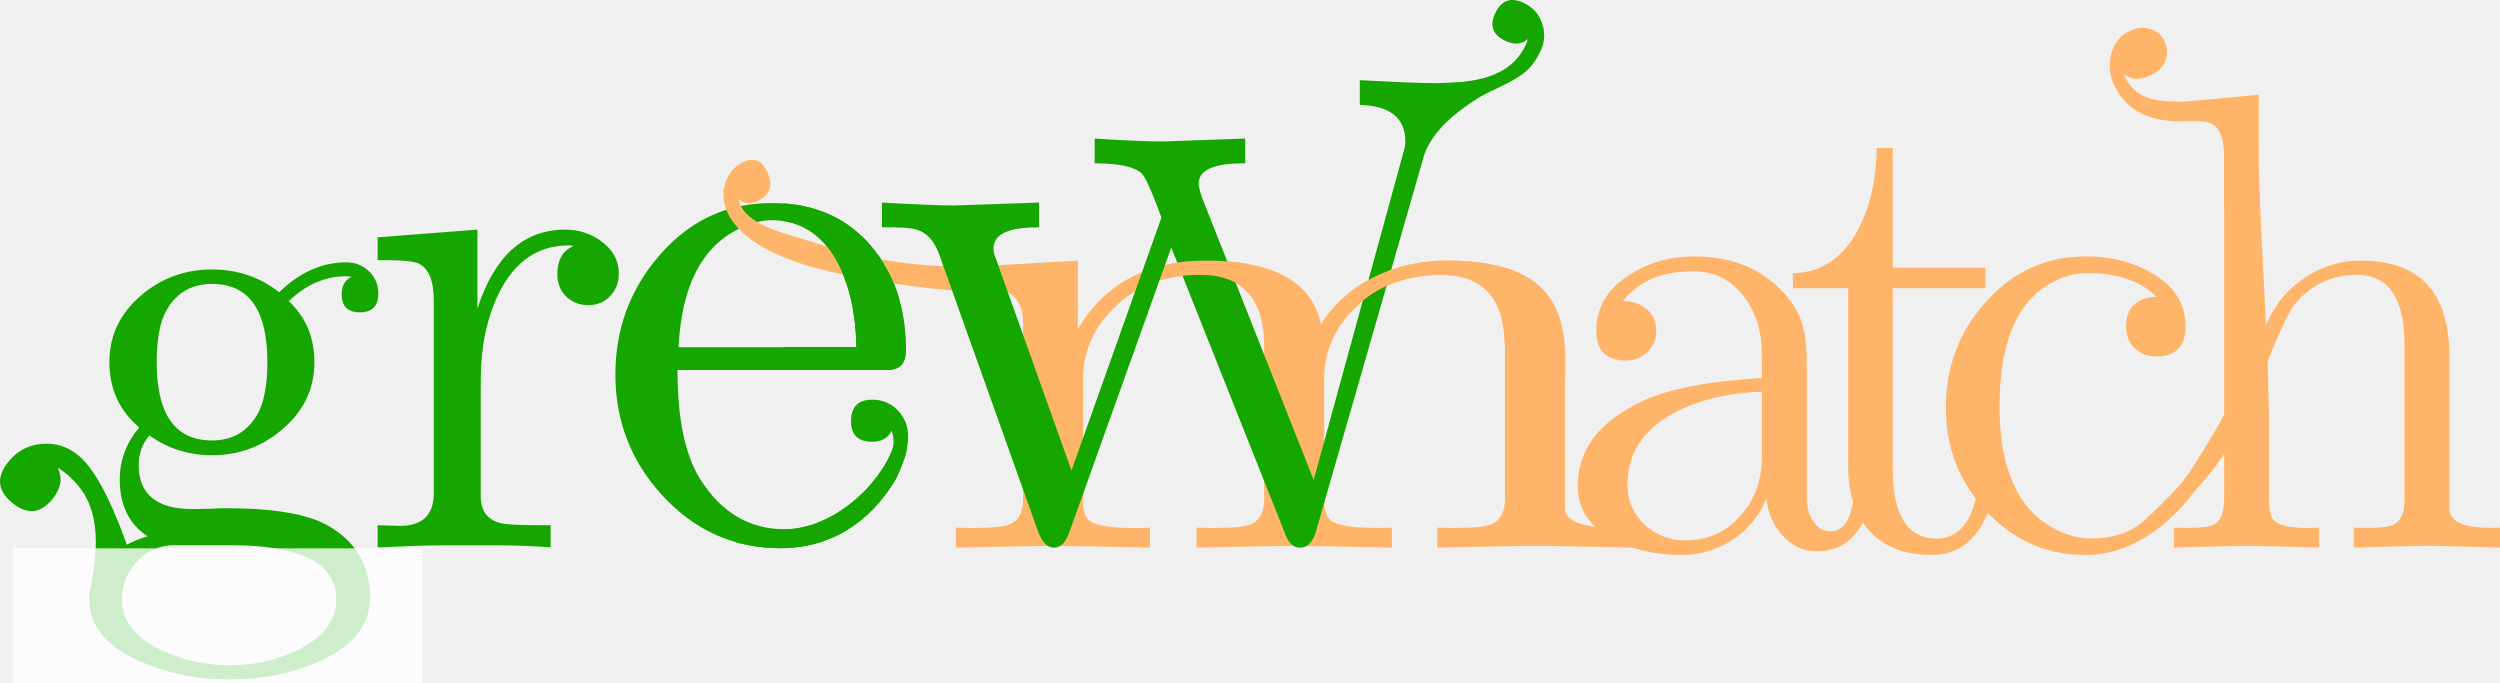
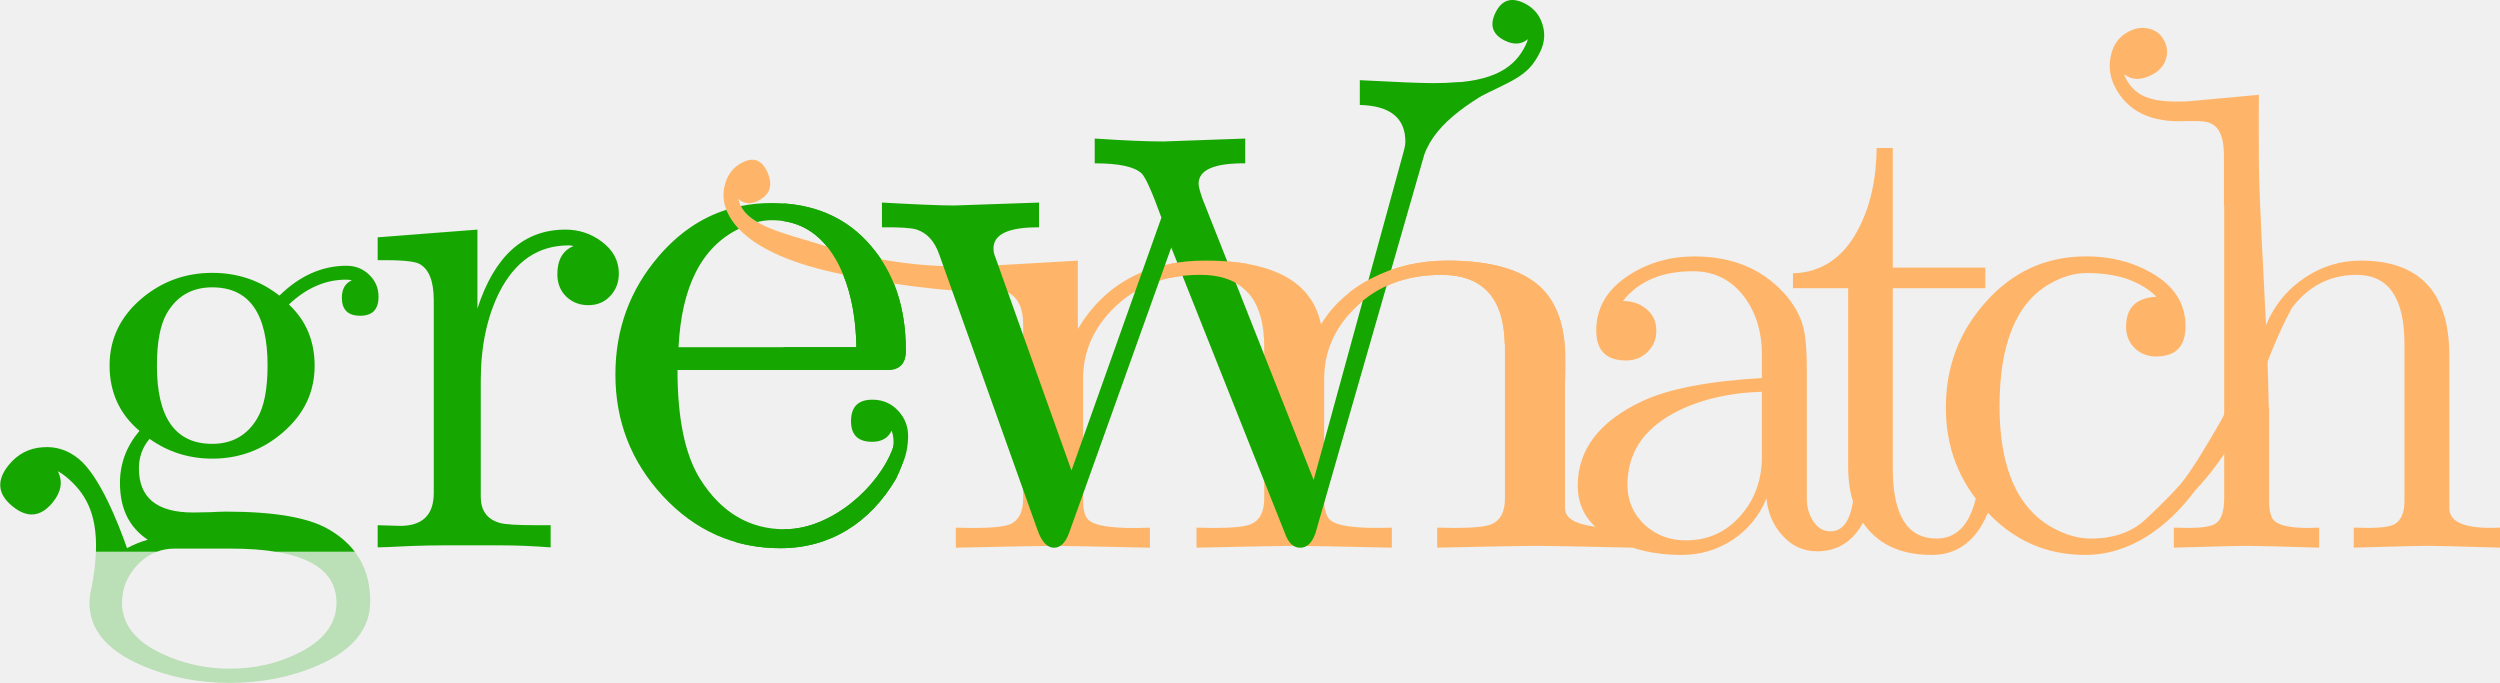
<svg xmlns="http://www.w3.org/2000/svg" width="129.914mm" height="35.49mm" viewBox="0 0 129.914 35.49" version="1.1" id="svg18941">
  <defs id="defs18938" />
  <g id="layer1" transform="translate(-90.14032,-147.9356)">
    <path id="path12998-8" style="font-size:32.292px;line-height:1.25;font-family:Symbola;-inkscape-font-specification:Symbola;font-variation-settings:normal;letter-spacing:-4.807px;word-spacing:-1.828px;vector-effect:none;fill:#ffb569;fill-opacity:1;stroke:#ffb569;stroke-width:0;stroke-linecap:butt;stroke-linejoin:miter;stroke-miterlimit:4;stroke-dasharray:none;stroke-dashoffset:0;stroke-opacity:1;-inkscape-stroke:none;stop-color:#000000" d="m 201.51,149.383 c -0.242,-0.005 -0.485,0.055 -0.73,0.179 h -5.3e-4 c -0.517,0.262 -0.835,0.696 -0.954,1.299 -0.114,0.548 -0.044,1.071 0.209,1.569 0.662,1.304 1.907,1.902 3.733,1.795 0.912,-0.01 1.09,0.04 1.313,0.15 0.419,0.22 0.628,0.764 0.628,1.633 v 2.604 h 0.013 v 15.228 c 0,0.673 -0.152,1.109 -0.457,1.308 -0.231,0.147 -0.704,0.221 -1.419,0.221 -0.179,0 -0.426,-0.005 -0.741,-0.015 v 1.041 c 2.165,-0.063 3.427,-0.095 3.784,-0.095 0.41,0 1.666,0.032 3.768,0.095 v -1.041 c -1.409,0.074 -2.223,-0.095 -2.444,-0.505 -0.105,-0.2 -0.158,-0.504 -0.158,-0.914 v -4.833 h -0.017 c -0.07,-4.205 -0.378,-7.97 -0.5,-11.957 -0.008,-0.254 -0.013,-0.508 -0.015,-0.762 -0.011,-1.174 0,-3.521 0,-3.521 l -3.756,0.345 c -1.546,0.044 -2.595,-0.092 -3.168,-1.22 -0.034,-0.066 -0.054,-0.129 -0.061,-0.188 0.38,0.308 0.855,0.317 1.425,0.027 0.356,-0.181 0.595,-0.438 0.717,-0.771 0.118,-0.342 0.095,-0.675 -0.07,-0.998 -0.169,-0.332 -0.426,-0.54 -0.772,-0.626 -0.109,-0.029 -0.219,-0.045 -0.329,-0.048 z" />
    <path id="path1479-60-7" d="m 127.929,158.937 c 0.585,1.309 2.144,2.103 3.529,2.596 2.911,1.037 8.84,1.66 9.089,1.496 0.198,-0.13 2.041,-1.33 0.025,-1.265 -2.784,0.09 -5.491,-0.384 -8.09,-1.211 -1.376,-0.438 -3.376,-0.855 -3.867,-1.953 -0.052,-0.116 -0.089,-0.227 -0.113,-0.332 0.304,0.28 0.665,0.306 1.085,0.076 0.582,-0.319 0.726,-0.805 0.434,-1.459 -0.293,-0.654 -0.744,-0.814 -1.355,-0.48 -0.429,0.235 -0.711,0.6 -0.846,1.094 -0.14,0.484 -0.103,0.963 0.109,1.438 z" style="font-style:normal;font-variant:normal;font-weight:normal;font-stretch:normal;font-size:92.348px;line-height:124%;font-family:Symbola;-inkscape-font-specification:Symbola;font-variation-settings:normal;letter-spacing:0px;word-spacing:0px;vector-effect:none;fill:#ffb569;fill-opacity:1;stroke:#ffb569;stroke-width:0;stroke-linecap:butt;stroke-linejoin:miter;stroke-miterlimit:4;stroke-dasharray:none;stroke-dashoffset:0;stroke-opacity:1;-inkscape-stroke:none;stop-color:#000000" />
    <path d="m 174.978,176.395 q -4.17,-0.095 -5.012,-0.095 -0.842,0 -5.139,0.095 v -1.041 q 0.548,0.016 0.906,0.016 1.495,0 1.938,-0.205 0.674,-0.3 0.674,-1.324 v -7.868 q 0,-3.753 -3.306,-3.753 -2.738,0 -4.486,1.719 -1.601,1.577 -1.601,3.69 v 6.323 q 0,0.615 0.253,0.946 0.442,0.552 3.264,0.457 v 1.041 q -4.17,-0.095 -5.096,-0.095 -0.737,0 -5.054,0.095 v -1.041 q 0.548,0.016 0.906,0.016 1.495,0 1.938,-0.205 0.674,-0.3 0.674,-1.324 v -7.868 q 0,-3.753 -3.327,-3.753 -2.738,0 -4.486,1.719 -1.601,1.577 -1.601,3.69 v 6.26 q 0,0.741 0.232,1.009 0.463,0.568 3.243,0.457 v 1.041 q -4.17,-0.095 -5.033,-0.095 -0.737,0 -5.054,0.095 v -1.041 q 0.548,0.016 0.906,0.016 1.474,0 1.938,-0.205 0.653,-0.3 0.653,-1.324 v -9.051 q 0,-1.372 -0.927,-1.719 -0.526,-0.189 -2.569,-0.158 v -1.072 l 6.339,-0.363 v 3.548 q 2.127,-3.548 6.655,-3.548 5.286,0 5.981,3.311 0.906,-1.498 2.654,-2.397 1.769,-0.915 3.917,-0.915 3.327,0 4.802,1.34 1.327,1.214 1.327,3.768 0,0.221 0,0.662 -0.021,0.426 -0.021,0.646 v 6.449 q 0,1.151 3.517,1.009 z" style="font-size:32.292px;line-height:1.25;font-family:Symbola;-inkscape-font-specification:Symbola;font-variation-settings:normal;letter-spacing:-4.807px;word-spacing:-1.828px;vector-effect:none;fill:#ffb569;fill-opacity:1;stroke:#ffb569;stroke-width:0;stroke-linecap:butt;stroke-linejoin:miter;stroke-miterlimit:4;stroke-dasharray:none;stroke-dashoffset:0;stroke-opacity:1;-inkscape-stroke:none;stop-color:#000000" id="path12990" />
    <path d="m 187.343,173.399 q 0,1.309 -0.725,2.207 -0.773,0.978 -2.05,0.978 -1.088,0 -1.829,-0.851 -0.694,-0.773 -0.804,-1.892 -0.552,1.34 -1.75,2.144 -1.198,0.788 -2.665,0.788 -2.018,0 -3.516,-0.788 -1.876,-0.978 -1.876,-2.807 0,-2.822 3.359,-4.399 2.066,-0.962 6.212,-1.198 v -1.23 q 0,-1.734 -0.899,-2.964 -1.009,-1.356 -2.681,-1.356 -2.428,0 -3.642,1.545 0.725,0 1.23,0.426 0.505,0.41 0.505,1.12 0,0.662 -0.457,1.104 -0.442,0.442 -1.12,0.442 -1.545,0 -1.545,-1.561 0,-1.782 1.719,-2.885 1.498,-0.962 3.39,-0.962 2.885,0 4.62,1.876 0.788,0.851 1.041,1.845 0.173,0.71 0.173,2.129 v 6.733 q 0,0.631 0.3,1.12 0.347,0.583 0.93,0.583 1.246,0 1.246,-2.759 0,-0.442 -0.032,-1.261 h 0.867 z m -5.645,-1.734 v -3.374 q -2.696,0.095 -4.588,1.119 -2.397,1.293 -2.397,3.721 0,1.23 0.883,2.066 0.899,0.82 2.144,0.82 1.75,0 2.885,-1.324 1.072,-1.246 1.072,-3.027 z" style="font-size:32.292px;line-height:1.25;font-family:Symbola;-inkscape-font-specification:Symbola;font-variation-settings:normal;letter-spacing:-4.807px;word-spacing:-1.828px;vector-effect:none;fill:#ffb569;fill-opacity:1;stroke:#ffb569;stroke-width:0;stroke-linecap:butt;stroke-linejoin:miter;stroke-miterlimit:4;stroke-dasharray:none;stroke-dashoffset:0;stroke-opacity:1;-inkscape-stroke:none;stop-color:#000000" id="path12992" />
    <path d="m 193.862,172.216 q 0,1.782 -0.757,3.043 -0.915,1.514 -2.586,1.514 -2.081,0 -3.217,-1.23 -1.12,-1.23 -1.12,-3.327 v -9.303 h -2.87 v -0.773 q 2.239,-0.079 3.39,-2.286 0.93,-1.75 0.962,-4.226 h 0.836 v 6.212 h 4.809 v 1.072 h -4.809 v 9.366 q 0,3.642 2.271,3.642 2.286,0 2.286,-4.573 0,-0.284 -0.016,-1.056 h 0.82 z" style="font-size:32.292px;line-height:1.25;font-family:Symbola;-inkscape-font-specification:Symbola;font-variation-settings:normal;letter-spacing:-4.807px;word-spacing:-1.828px;vector-effect:none;fill:#ffb569;fill-opacity:1;stroke:#ffb569;stroke-width:0;stroke-linecap:butt;stroke-linejoin:miter;stroke-miterlimit:4;stroke-dasharray:none;stroke-dashoffset:0;stroke-opacity:1;-inkscape-stroke:none;stop-color:#000000" id="path12994" />
    <path id="path1479-6-8" d="m 137.331,170.653 c -0.032,1.46 -0.742,2.162 -1.533,3.346 -0.175,0.262 -0.274,-0.592 0.265,-1.317 0.406,-0.351 0.364,-0.557 0.51,-1.705 0.003,-0.482 -0.08,-0.567 -0.101,-0.661 -0.185,0.396 -0.537,0.589 -1.055,0.578 -0.718,-0.016 -1.069,-0.388 -1.053,-1.118 0.016,-0.73 0.401,-1.087 1.154,-1.07 0.53,0.011 0.967,0.21 1.312,0.594 0.345,0.373 0.512,0.824 0.501,1.353 z" style="font-style:normal;font-variant:normal;font-weight:normal;font-stretch:normal;font-size:92.348px;line-height:124%;font-family:Symbola;-inkscape-font-specification:Symbola;letter-spacing:0px;word-spacing:0px;vector-effect:none;fill:#15a700;fill-opacity:1;stroke:none;stroke-width:0.437px;stroke-linecap:butt;stroke-linejoin:miter;stroke-miterlimit:4;stroke-dasharray:none;stroke-dashoffset:0;stroke-opacity:1" />
    <path id="path1531-6" style="font-style:normal;font-variant:normal;font-weight:normal;font-stretch:normal;font-size:109.493px;line-height:124%;font-family:Symbola;-inkscape-font-specification:Symbola;letter-spacing:0px;word-spacing:0px;fill:#15a700;fill-opacity:1;stroke:none;stroke-width:0;stroke-linecap:butt;stroke-linejoin:miter;stroke-miterlimit:4;stroke-dasharray:none;stroke-opacity:1" d="m 130.232,158.486 c -0.553,0 -1.084,0.052 -1.595,0.157 0.164,0.334 0.47,0.605 0.855,0.831 0.258,-0.063 0.505,-0.095 0.741,-0.095 1.18,0 2.14,0.455 2.88,1.365 0.926,0.272 1.865,0.499 2.816,0.669 -0.159,-0.238 -0.332,-0.467 -0.519,-0.685 -1.264,-1.495 -2.99,-2.242 -5.177,-2.242 z m -2.345,0.351 c -1.322,0.421 -2.491,1.221 -3.507,2.401 -1.507,1.75 -2.26,3.804 -2.26,6.161 0,2.43 0.82,4.533 2.461,6.307 1.677,1.811 3.719,2.716 6.125,2.716 2.576,0 4.664,-1.332 6.001,-3.617 0.178,-0.409 0.583,-1.12 0.175,-1.413 -0.164,0.178 0.199,-1.683 -0.325,-0.212 -0.737,2.069 -3.226,4.258 -5.632,4.258 -1.847,0 -3.317,-0.875 -4.411,-2.625 -0.778,-1.252 -1.167,-3.135 -1.167,-5.651 h 10.901 c 0.644,0 0.966,-0.334 0.966,-1.003 0,-1.306 -0.207,-2.469 -0.622,-3.49 -0.862,-0.129 -1.773,-0.286 -2.64,-0.469 0.44,1.076 0.671,2.334 0.691,3.777 h -9.242 c 0.156,-3.153 1.201,-5.203 3.133,-6.151 -0.251,-0.267 -0.458,-0.562 -0.605,-0.89 -0.015,-0.033 -0.029,-0.066 -0.042,-0.099 z" />
    <path id="path1531-6-3" style="font-style:normal;font-variant:normal;font-weight:normal;font-stretch:normal;font-size:109.493px;line-height:124%;font-family:Symbola;-inkscape-font-specification:Symbola;letter-spacing:0px;word-spacing:0px;fill:#15a700;fill-opacity:1;stroke:none;stroke-width:0.437px;stroke-linecap:butt;stroke-linejoin:miter;stroke-opacity:1" d="m 130.857,158.507 v 0.918 c 1.214,0.184 2.16,0.921 2.838,2.214 0.608,1.191 0.923,2.637 0.948,4.338 h -3.785 v 1.185 h 5.389 c 0.644,0 0.966,-0.334 0.966,-1.003 0,-2.224 -0.601,-4.035 -1.805,-5.432 -1.141,-1.349 -2.658,-2.089 -4.551,-2.221 z m 5.962,12.103 c -0.039,0.006 -0.116,0.156 -0.263,0.57 -0.737,2.069 -3.226,4.258 -5.632,4.258 -0.022,0 -0.044,-7.8e-4 -0.067,-0.001 v 0.65 h -2.554 c 0.756,0.224 1.556,0.336 2.402,0.336 2.576,0 4.664,-1.332 6.001,-3.617 0.178,-0.409 0.583,-1.12 0.175,-1.413 -0.118,0.128 0.037,-0.797 -0.062,-0.782 z" />
    <path id="path892-3" style="font-style:normal;font-variant:normal;font-weight:normal;font-stretch:normal;font-size:104.85px;line-height:124%;font-family:Symbola;-inkscape-font-specification:Symbola;letter-spacing:0px;word-spacing:0px;fill:#15a700;fill-opacity:1;stroke:none;stroke-width:0;stroke-linecap:butt;stroke-linejoin:miter;stroke-miterlimit:4;stroke-dasharray:none;stroke-opacity:1" d="m 122.298,162.153 q 0,0.698 -0.454,1.17 -0.436,0.471 -1.135,0.471 -0.681,0 -1.152,-0.454 -0.454,-0.454 -0.454,-1.152 0,-1.117 0.838,-1.466 -0.105,-0.035 -0.244,-0.035 -2.374,0 -3.613,2.444 -0.96,1.938 -0.96,4.573 v 6.04 q 0,1.082 0.978,1.362 0.401,0.122 1.885,0.122 h 0.768 v 1.152 q -1.414,-0.105 -2.566,-0.105 h -3.037 q -0.663,0 -1.693,0.035 -1.396,0.07 -1.693,0.07 v -1.152 q 0.192,0 0.576,0.018 0.384,0.017 0.593,0.017 1.746,0 1.746,-1.711 v -10.019 q 0,-1.519 -0.785,-1.903 -0.419,-0.192 -2.13,-0.175 v -1.187 l 5.184,-0.401 v 4.102 q 1.327,-4.102 4.573,-4.102 1.047,0 1.868,0.611 0.908,0.663 0.908,1.676 z" />
    <g style="fill:#15a700;fill-opacity:1;stroke-width:0;stroke-miterlimit:4;stroke-dasharray:none" id="g1551-3" transform="matrix(0.340952,0,0,0.340952,-13.03366,229.8636)">
      <g aria-label="w" style="font-style:normal;font-weight:normal;font-size:104.85px;line-height:124%;font-family:sans-serif;letter-spacing:0px;word-spacing:0px;fill:#15a700;fill-opacity:1;stroke:none;stroke-width:0;stroke-linecap:butt;stroke-linejoin:miter;stroke-miterlimit:4;stroke-dasharray:none;stroke-opacity:1" id="text817-3-4-0-5-8-9-6-3" transform="matrix(1.085099,0,0,1.085099,148.7472,-21.55624)">
        <path d="m 355.594,-191.266 c -7.049,3.606 -12.103,6.852 -13.741,11.391 l -15.289,53.18 c -0.478,1.365 -1.195,2.048 -2.15,2.048 -0.956,0 -1.672,-0.683 -2.15,-2.048 l -15.958,-40.12 -14.321,40.017 c -0.512,1.433 -1.229,2.15 -2.15,2.15 -0.956,0 -1.724,-0.819 -2.304,-2.457 l -13.823,-38.755 c -0.648,-1.843 -1.707,-3.004 -3.174,-3.481 -0.785,-0.239 -2.406,-0.341 -4.864,-0.307 v -3.481 c 4.881,0.273 8.26,0.41 10.137,0.41 l 11.929,-0.41 v 3.481 c -4.266,-0.034 -6.4,0.956 -6.4,2.969 0,0.341 0.051,0.648 0.154,0.922 l 10.802,30.257 12.632,-35.512 c -1.297,-3.584 -2.219,-5.649 -2.765,-6.195 -0.99,-0.956 -3.191,-1.433 -6.604,-1.433 v -3.481 c 4.096,0.273 7.321,0.41 9.676,0.41 -0.034,0 3.789,-0.137 11.468,-0.41 v 3.481 c -4.369,-0.034 -6.553,0.922 -6.553,2.867 0,0.375 0.188,1.092 0.563,2.15 l 15.6,39.454 12.371,-45.142 c 0.268,-0.979 0.512,-1.741 0.512,-2.355 0,-3.345 -2.133,-5.068 -6.4,-5.171 v -3.481 c 5.154,0.273 8.567,0.41 10.239,0.41 2.321,0 4.983,-0.137 7.987,-0.41 z" style="font-style:normal;font-variant:normal;font-weight:normal;font-stretch:normal;font-family:Symbola;-inkscape-font-specification:Symbola;fill:#15a700;fill-opacity:1;stroke-width:0;stroke-miterlimit:4;stroke-dasharray:none" id="path1161-5-8" />
      </g>
      <path id="path1479-60" d="m 537.337,-232.367 c -1.9,3.838 -3.864,4.151 -11.371,7.857 -6.929,3.421 -6.268,-2.962 -3.409,-3.117 7.935,-0.151 10.958,-2.508 12.552,-5.727 0.169,-0.34 0.291,-0.665 0.367,-0.975 -0.985,0.823 -2.159,0.896 -3.52,0.222 -1.888,-0.935 -2.357,-2.362 -1.407,-4.281 0.95,-1.919 2.416,-2.388 4.397,-1.407 1.393,0.69 2.308,1.76 2.746,3.21 0.454,1.419 0.336,2.825 -0.354,4.218 z" style="font-style:normal;font-variant:normal;font-weight:normal;font-stretch:normal;font-size:92.348px;line-height:124%;font-family:Symbola;-inkscape-font-specification:Symbola;letter-spacing:0px;word-spacing:0px;opacity:1;fill:#15a700;fill-opacity:1;stroke:none;stroke-width:0;stroke-linecap:butt;stroke-linejoin:miter;stroke-miterlimit:4;stroke-dasharray:none;stroke-dashoffset:0;stroke-opacity:1" />
    </g>
-     <path id="path895-8" style="font-style:normal;font-variant:normal;font-weight:normal;font-stretch:normal;font-size:92.348px;line-height:124%;font-family:Symbola;-inkscape-font-specification:Symbola;letter-spacing:0px;word-spacing:0px;fill:#15a700;fill-opacity:1;stroke:none;stroke-width:0.369px;stroke-linecap:butt;stroke-linejoin:miter;stroke-opacity:1" d="m 108.139,161.569 c -1.271,0 -2.435,0.518 -3.49,1.553 -1.004,-0.789 -2.168,-1.184 -3.49,-1.184 -1.394,0 -2.619,0.446 -3.675,1.337 -1.107,0.943 -1.66,2.101 -1.66,3.475 0,1.394 0.518,2.527 1.553,3.398 -0.676,0.799 -1.014,1.701 -1.014,2.706 0,1.332 0.481,2.316 1.445,2.952 -0.388,0.112 -0.746,0.258 -1.077,0.438 -0.486,-1.384 -1.439,-3.761 -2.509,-4.638 -0.561,-0.46 -1.189,-0.661 -1.882,-0.604 -0.706,0.047 -1.289,0.351 -1.749,0.912 -0.654,0.798 -0.594,1.514 0.179,2.148 0.773,0.634 1.471,0.571 2.095,-0.19 0.45,-0.549 0.54,-1.091 0.269,-1.625 0.133,0.067 0.267,0.157 0.405,0.269 1.252,1.026 1.985,2.45 1.347,5.807 -0.07,0.243 -0.106,0.495 -0.106,0.757 0,1.394 0.907,2.48 2.721,3.259 1.404,0.605 2.921,0.907 4.551,0.907 1.671,0 3.203,-0.302 4.597,-0.907 1.814,-0.789 2.721,-1.901 2.721,-3.336 0,-1.671 -0.728,-2.921 -2.183,-3.751 -1.056,-0.605 -2.824,-0.907 -5.304,-0.907 -0.195,0 -0.482,0.01 -0.861,0.03 -0.379,0.01 -0.666,0.015 -0.861,0.015 -1.876,0 -2.813,-0.764 -2.813,-2.291 0,-0.584 0.184,-1.097 0.553,-1.537 0.963,0.687 2.05,1.03 3.259,1.03 1.394,0 2.613,-0.451 3.659,-1.353 1.107,-0.943 1.661,-2.101 1.661,-3.474 0,-1.291 -0.446,-2.353 -1.338,-3.183 0.912,-0.861 1.901,-1.291 2.967,-1.291 0.113,0 0.215,0.011 0.307,0.031 -0.348,0.154 -0.522,0.456 -0.522,0.907 0,0.625 0.317,0.938 0.953,0.938 0.635,0 0.953,-0.328 0.953,-0.984 0,-0.461 -0.164,-0.846 -0.492,-1.153 -0.318,-0.307 -0.707,-0.461 -1.168,-0.461 z m -6.98,1.122 c 1.917,0 2.875,1.353 2.875,4.059 0,1.23 -0.179,2.147 -0.538,2.752 -0.523,0.881 -1.302,1.322 -2.337,1.322 -1.917,0 -2.875,-1.353 -2.875,-4.059 0,-1.23 0.174,-2.142 0.523,-2.737 0.523,-0.892 1.307,-1.337 2.352,-1.337 z m -1.968,13.575 h 2.936 c 3.659,0 5.489,0.938 5.489,2.813 0,1.107 -0.676,1.988 -2.029,2.644 -1.086,0.523 -2.255,0.784 -3.505,0.784 -1.261,0 -2.445,-0.262 -3.552,-0.784 -1.373,-0.646 -2.06,-1.527 -2.06,-2.644 0,-0.738 0.266,-1.394 0.799,-1.968 0.543,-0.564 1.184,-0.845 1.922,-0.845 z" />
-     <rect y="176.431" x="90.815" height="6.995" width="21.264" id="rect1036-4-9" style="color:#000000;clip-rule:nonzero;display:inline;overflow:visible;visibility:visible;opacity:0.79;isolation:auto;mix-blend-mode:normal;color-interpolation:sRGB;color-interpolation-filters:linearRGB;solid-color:#000000;solid-opacity:1;vector-effect:none;fill:#ffffff;fill-opacity:1;fill-rule:nonzero;stroke:none;stroke-width:0.094;stroke-linecap:butt;stroke-linejoin:miter;stroke-miterlimit:4;stroke-dasharray:none;stroke-dashoffset:0;stroke-opacity:1;marker:none;color-rendering:auto;image-rendering:auto;shape-rendering:auto;text-rendering:auto;enable-background:accumulate" />
    <path id="path12990-62" style="font-size:32.292px;line-height:1.25;font-family:Symbola;-inkscape-font-specification:Symbola;font-variation-settings:normal;letter-spacing:-4.807px;word-spacing:-1.828px;vector-effect:none;fill:#ffb569;fill-opacity:1;stroke:#ffb569;stroke-width:0;stroke-linecap:butt;stroke-linejoin:miter;stroke-miterlimit:4;stroke-dasharray:none;stroke-dashoffset:0;stroke-opacity:1;-inkscape-stroke:none;stop-color:#000000" d="m 152.803,161.476 c -0.672,0 -1.304,0.059 -1.897,0.176 v 0.731 c 0.502,-0.111 1.036,-0.166 1.601,-0.166 1.101,0 1.929,0.309 2.484,0.926 v -1.49 c -0.649,-0.117 -1.378,-0.176 -2.188,-0.176 z" />
    <path id="path12990-6" style="font-size:32.292px;line-height:1.25;font-family:Symbola;-inkscape-font-specification:Symbola;font-variation-settings:normal;letter-spacing:-4.807px;word-spacing:-1.828px;vector-effect:none;fill:#ffb569;fill-opacity:1;stroke:#ffb569;stroke-width:0;stroke-linecap:butt;stroke-linejoin:miter;stroke-miterlimit:4;stroke-dasharray:none;stroke-dashoffset:0;stroke-opacity:1;-inkscape-stroke:none;stop-color:#000000" d="m 165.343,161.478 c -1.432,0 -2.738,0.304 -3.917,0.914 -0.435,0.224 -0.83,0.475 -1.187,0.754 v 1.112 c 0.096,-0.109 0.196,-0.216 0.302,-0.321 1.165,-1.146 2.66,-1.719 4.486,-1.719 2.149,0 3.25,1.189 3.304,3.567 h 3.104 c -0.121,-1.301 -0.551,-2.291 -1.29,-2.968 -0.983,-0.893 -2.583,-1.34 -4.801,-1.34 z" />
    <path id="path21792" style="font-size:32.292px;line-height:1.25;font-family:Symbola;-inkscape-font-specification:Symbola;font-variation-settings:normal;letter-spacing:-4.807px;word-spacing:-1.828px;vector-effect:none;fill:#ffb569;fill-opacity:1;stroke:#ffb569;stroke-width:0;stroke-linecap:butt;stroke-linejoin:miter;stroke-miterlimit:4;stroke-dasharray:none;stroke-dashoffset:0;stroke-opacity:1;-inkscape-stroke:none;stop-color:#000000" d="m 198.541,161.258 c -2.081,0 -3.826,0.799 -5.235,2.397 -1.367,1.535 -2.049,3.359 -2.049,5.471 0,2.06 0.688,3.837 2.066,5.329 1.409,1.545 3.132,2.318 5.172,2.318 2.365,0 4.32,-1.474 5.711,-3.341 3.043,-3.241 3.21,-6.14 5.033,-9.494 0.872,-1.146 1.992,-1.719 3.358,-1.719 1.661,0 2.491,1.193 2.491,3.579 v 8.183 c 0,0.599 -0.173,0.999 -0.52,1.198 -0.242,0.126 -0.694,0.19 -1.356,0.19 -0.189,0 -0.442,-0.006 -0.757,-0.016 v 1.041 c 2.165,-0.063 3.427,-0.095 3.784,-0.095 0.441,0 1.713,0.032 3.816,0.095 v -1.041 c -1.755,0.084 -2.633,-0.252 -2.633,-1.009 v -7.915 c 0,-3.301 -1.535,-4.951 -4.604,-4.951 -1.051,0 -2.018,0.294 -2.901,0.883 -0.765,0.51 -1.36,1.166 -1.785,1.967 v 0.002 c -0.006,0.007 -0.012,0.013 -0.018,0.022 -0.867,1.856 -1.627,3.783 -2.625,5.557 -0.425,0.744 -1.493,2.574 -2.072,3.227 -0.554,0.626 -1.349,1.388 -1.769,1.777 -0.715,0.673 -1.666,1.009 -2.854,1.009 -0.631,0 -1.277,-0.178 -1.939,-0.536 -1.871,-1.009 -2.807,-3.122 -2.807,-6.339 0,-3.269 0.883,-5.398 2.649,-6.386 0.631,-0.357 1.262,-0.536 1.892,-0.536 1.577,0 2.78,0.41 3.611,1.23 -1.051,0.053 -1.577,0.573 -1.577,1.561 0,0.442 0.147,0.809 0.441,1.104 0.305,0.294 0.678,0.441 1.12,0.441 1.02,0 1.529,-0.525 1.529,-1.577 0,-1.177 -0.593,-2.102 -1.781,-2.775 -0.988,-0.568 -2.119,-0.852 -3.39,-0.852 z" />
+     <g id="g1025" transform="translate(11.09762,-26.3476)">
+       <path id="path841" style="font-style:normal;font-variant:normal;font-weight:normal;font-stretch:normal;font-size:92.348px;line-height:124%;font-family:Symbola;-inkscape-font-specification:Symbola;letter-spacing:0px;word-spacing:0px;fill:#15a700;fill-opacity:0.246;stroke:none;stroke-width:1.395px;stroke-linecap:butt;stroke-linejoin:miter;stroke-opacity:1" d="m -23.105,207.947 c -0.075,2.092 -0.353,4.455 -0.865,7.15 -0.265,0.918 -0.4,1.871 -0.4,2.861 0,5.268 3.429,9.374 10.285,12.318 5.307,2.286 11.04,3.428 17.199,3.428 6.314,0 12.107,-1.142 17.375,-3.428 6.857,-2.983 10.285,-7.186 10.285,-12.609 0,-3.824 -1.01,-7.062 -3.027,-9.721 H 12.205 c 7.96,1.298 11.943,4.633 11.943,10.012 0,4.184 -2.557,7.515 -7.67,9.994 -4.106,1.976 -8.522,2.965 -13.248,2.965 -4.765,0 -9.24,-0.989 -13.424,-2.965 -5.191,-2.44 -7.785,-5.772 -7.785,-9.994 0,-2.789 1.007,-5.268 3.021,-7.438 1.148,-1.192 2.412,-2.049 3.791,-2.574 z" transform="matrix(0.2645833,0,0,0.2645833,90.14032,147.9356)" />
+       <path id="path848" style="font-style:normal;font-variant:normal;font-weight:normal;font-stretch:normal;font-size:92.348px;line-height:124%;font-family:Symbola;-inkscape-font-specification:Symbola;letter-spacing:0px;word-spacing:0px;fill:#15a700;fill-opacity:1;stroke:none;stroke-width:0.369px;stroke-linecap:butt;stroke-linejoin:miter;stroke-opacity:1" d="m 97.052,188.093 c -1.271,0 -2.435,0.518 -3.49,1.553 -1.004,-0.789 -2.168,-1.184 -3.49,-1.184 -1.394,0 -2.619,0.446 -3.675,1.337 -1.107,0.943 -1.66,2.101 -1.66,3.475 0,1.394 0.518,2.527 1.553,3.398 -0.676,0.799 -1.014,1.701 -1.014,2.706 0,1.332 0.481,2.316 1.445,2.952 -0.388,0.111 -0.746,0.258 -1.077,0.438 -0.486,-1.384 -1.439,-3.761 -2.509,-4.638 -0.561,-0.46 -1.189,-0.661 -1.882,-0.604 -0.706,0.047 -1.289,0.351 -1.749,0.912 -0.654,0.798 -0.594,1.514 0.179,2.148 0.773,0.634 1.471,0.571 2.095,-0.19 0.45,-0.549 0.54,-1.091 0.269,-1.625 0.133,0.067 0.267,0.157 0.405,0.269 0.986,0.808 1.65,1.864 1.576,3.916 h 3.159 c 0.287,-0.109 0.594,-0.164 0.919,-0.164 h 2.936 c 0.883,0 1.659,0.055 2.329,0.164 h 4.111 c -0.348,-0.458 -0.808,-0.852 -1.382,-1.179 -1.056,-0.605 -2.824,-0.907 -5.304,-0.907 -0.195,0 -0.482,0.01 -0.861,0.03 -0.379,0.01 -0.666,0.015 -0.861,0.015 -1.876,0 -2.813,-0.764 -2.813,-2.291 0,-0.584 0.184,-1.097 0.553,-1.537 0.963,0.687 2.05,1.03 3.259,1.03 1.394,0 2.613,-0.451 3.659,-1.353 1.107,-0.943 1.661,-2.101 1.661,-3.474 0,-1.291 -0.446,-2.353 -1.338,-3.183 0.912,-0.861 1.901,-1.291 2.967,-1.291 0.113,0 0.215,0.011 0.307,0.031 -0.348,0.154 -0.522,0.456 -0.522,0.907 0,0.625 0.317,0.938 0.953,0.938 0.635,0 0.953,-0.328 0.953,-0.984 0,-0.461 -0.164,-0.846 -0.492,-1.153 -0.318,-0.307 -0.707,-0.461 -1.168,-0.461 z m -6.98,1.122 c 1.917,0 2.875,1.353 2.875,4.059 0,1.23 -0.179,2.147 -0.538,2.752 -0.523,0.881 -1.302,1.322 -2.337,1.322 -1.917,0 -2.875,-1.353 -2.875,-4.059 0,-1.23 0.174,-2.142 0.523,-2.737 0.523,-0.892 1.307,-1.337 2.352,-1.337 z" />
+     </g>
  </g>
</svg>
